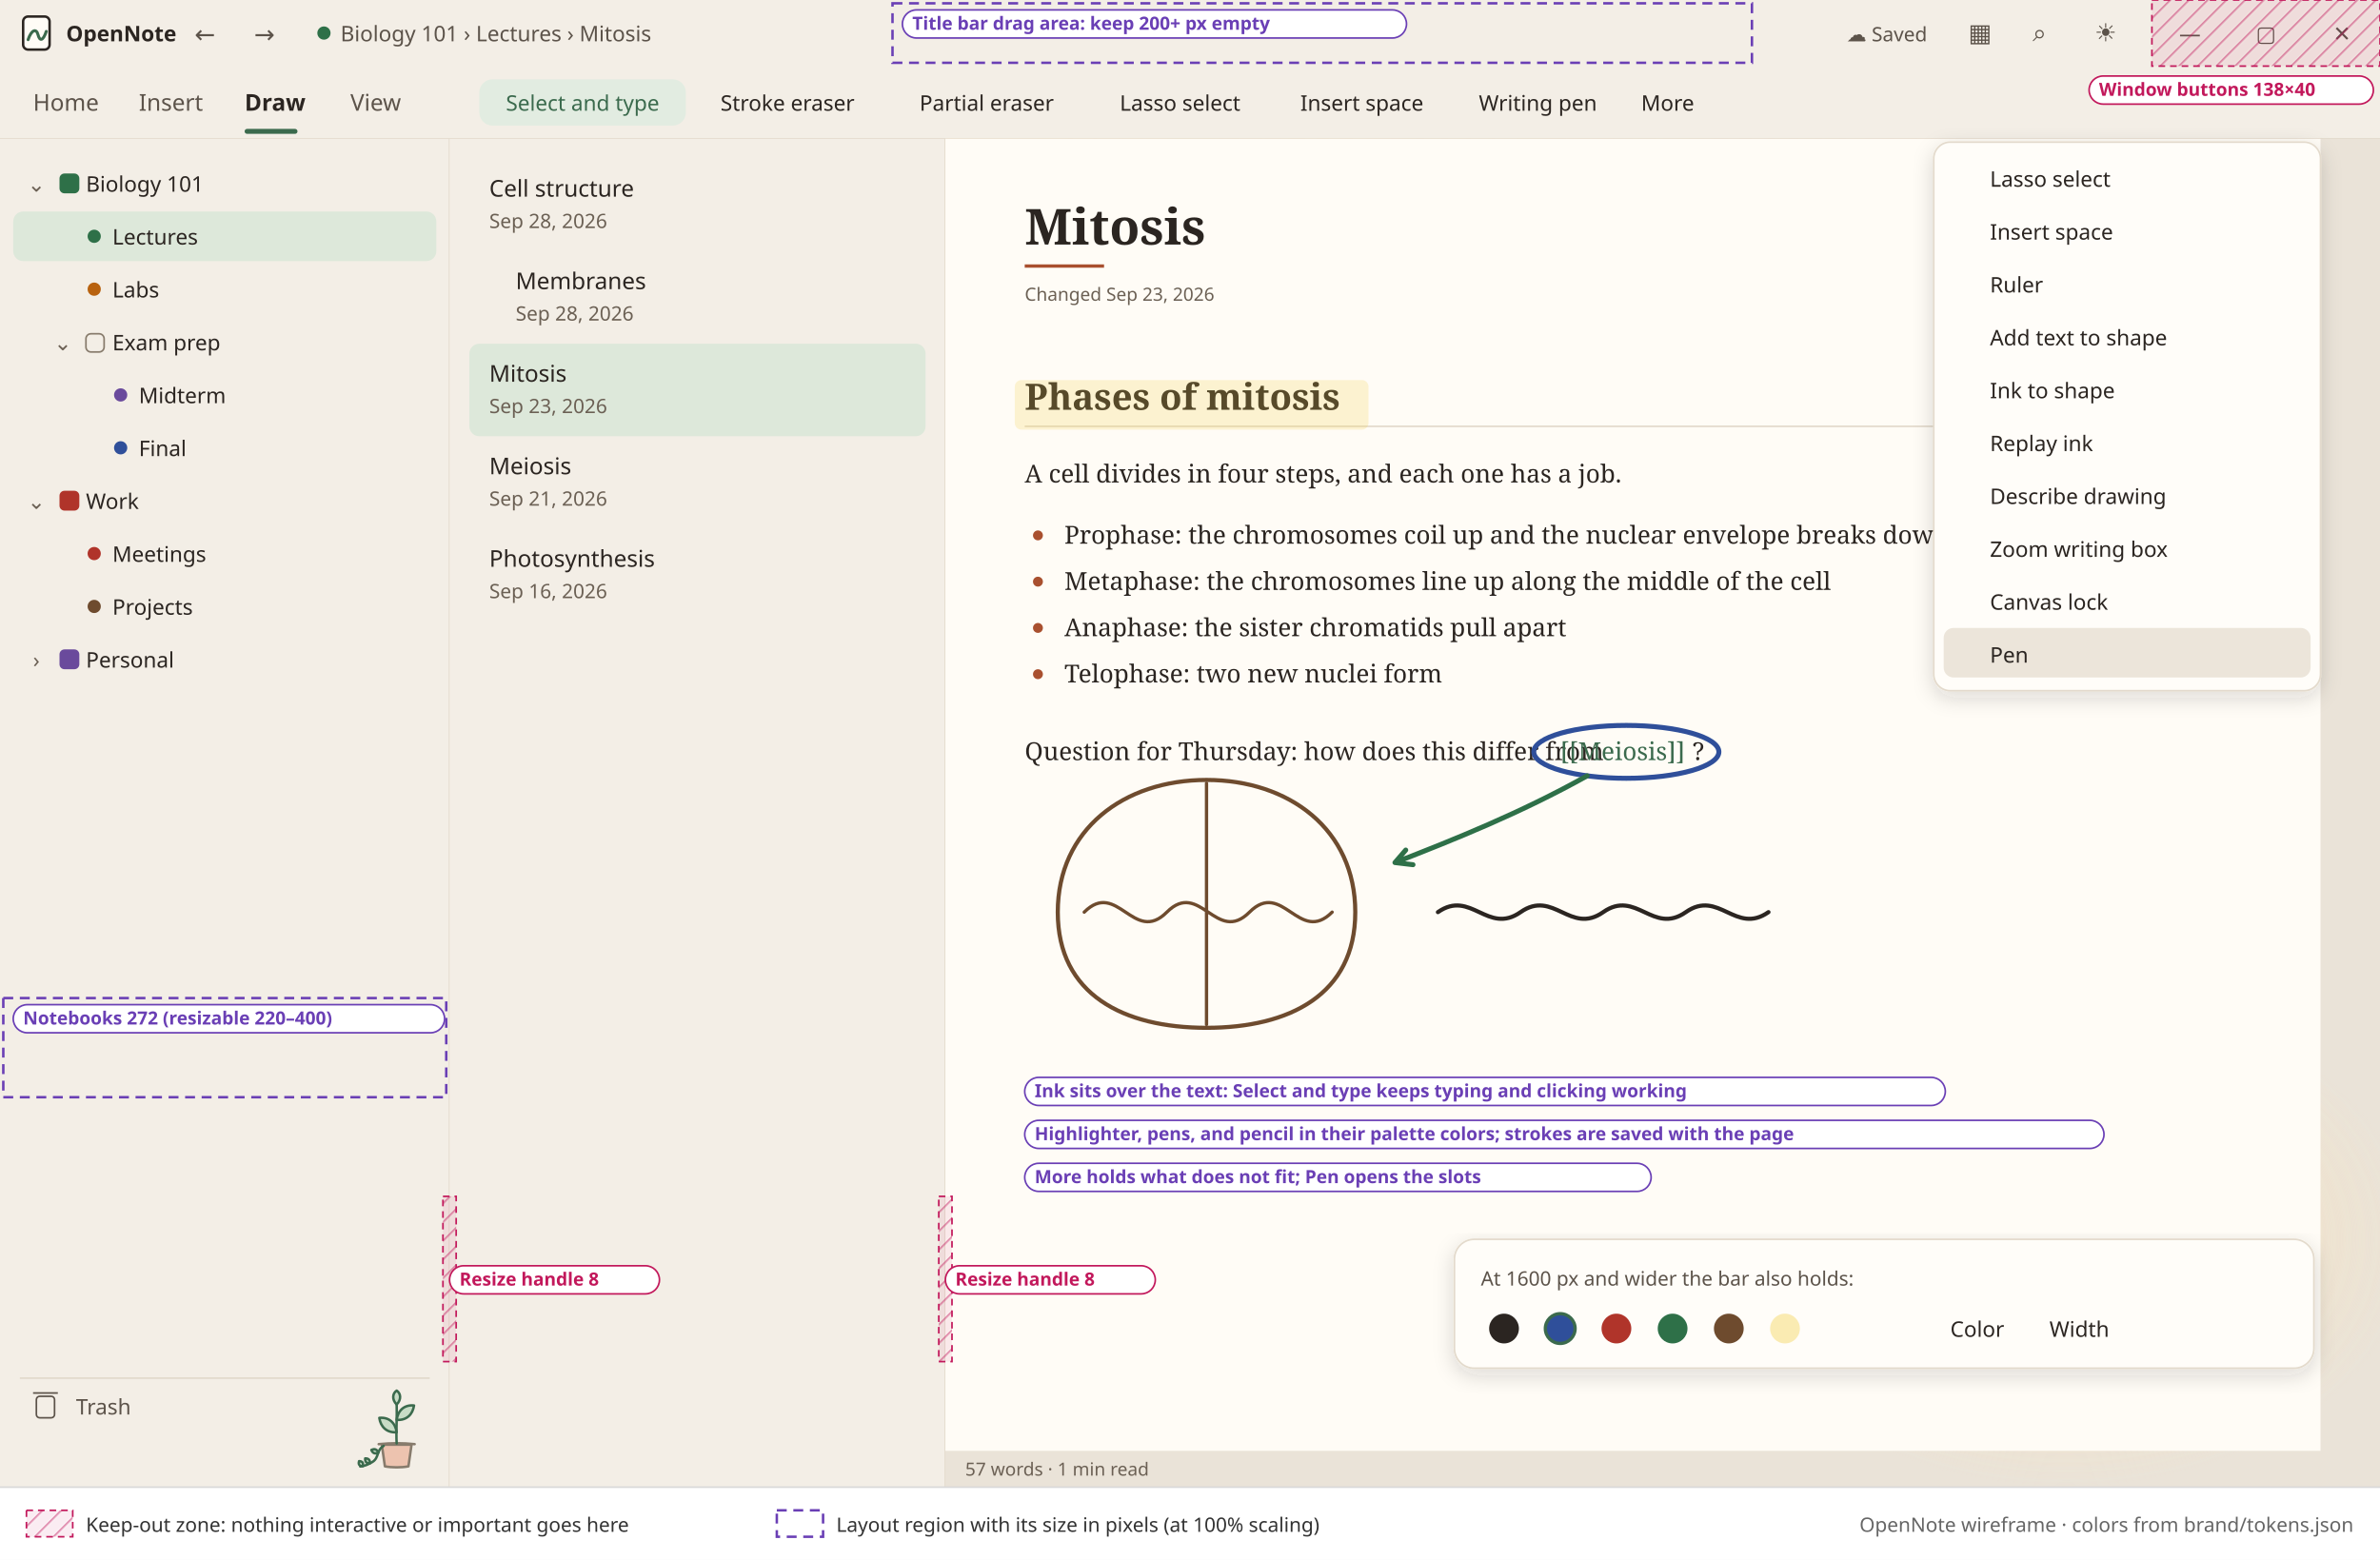
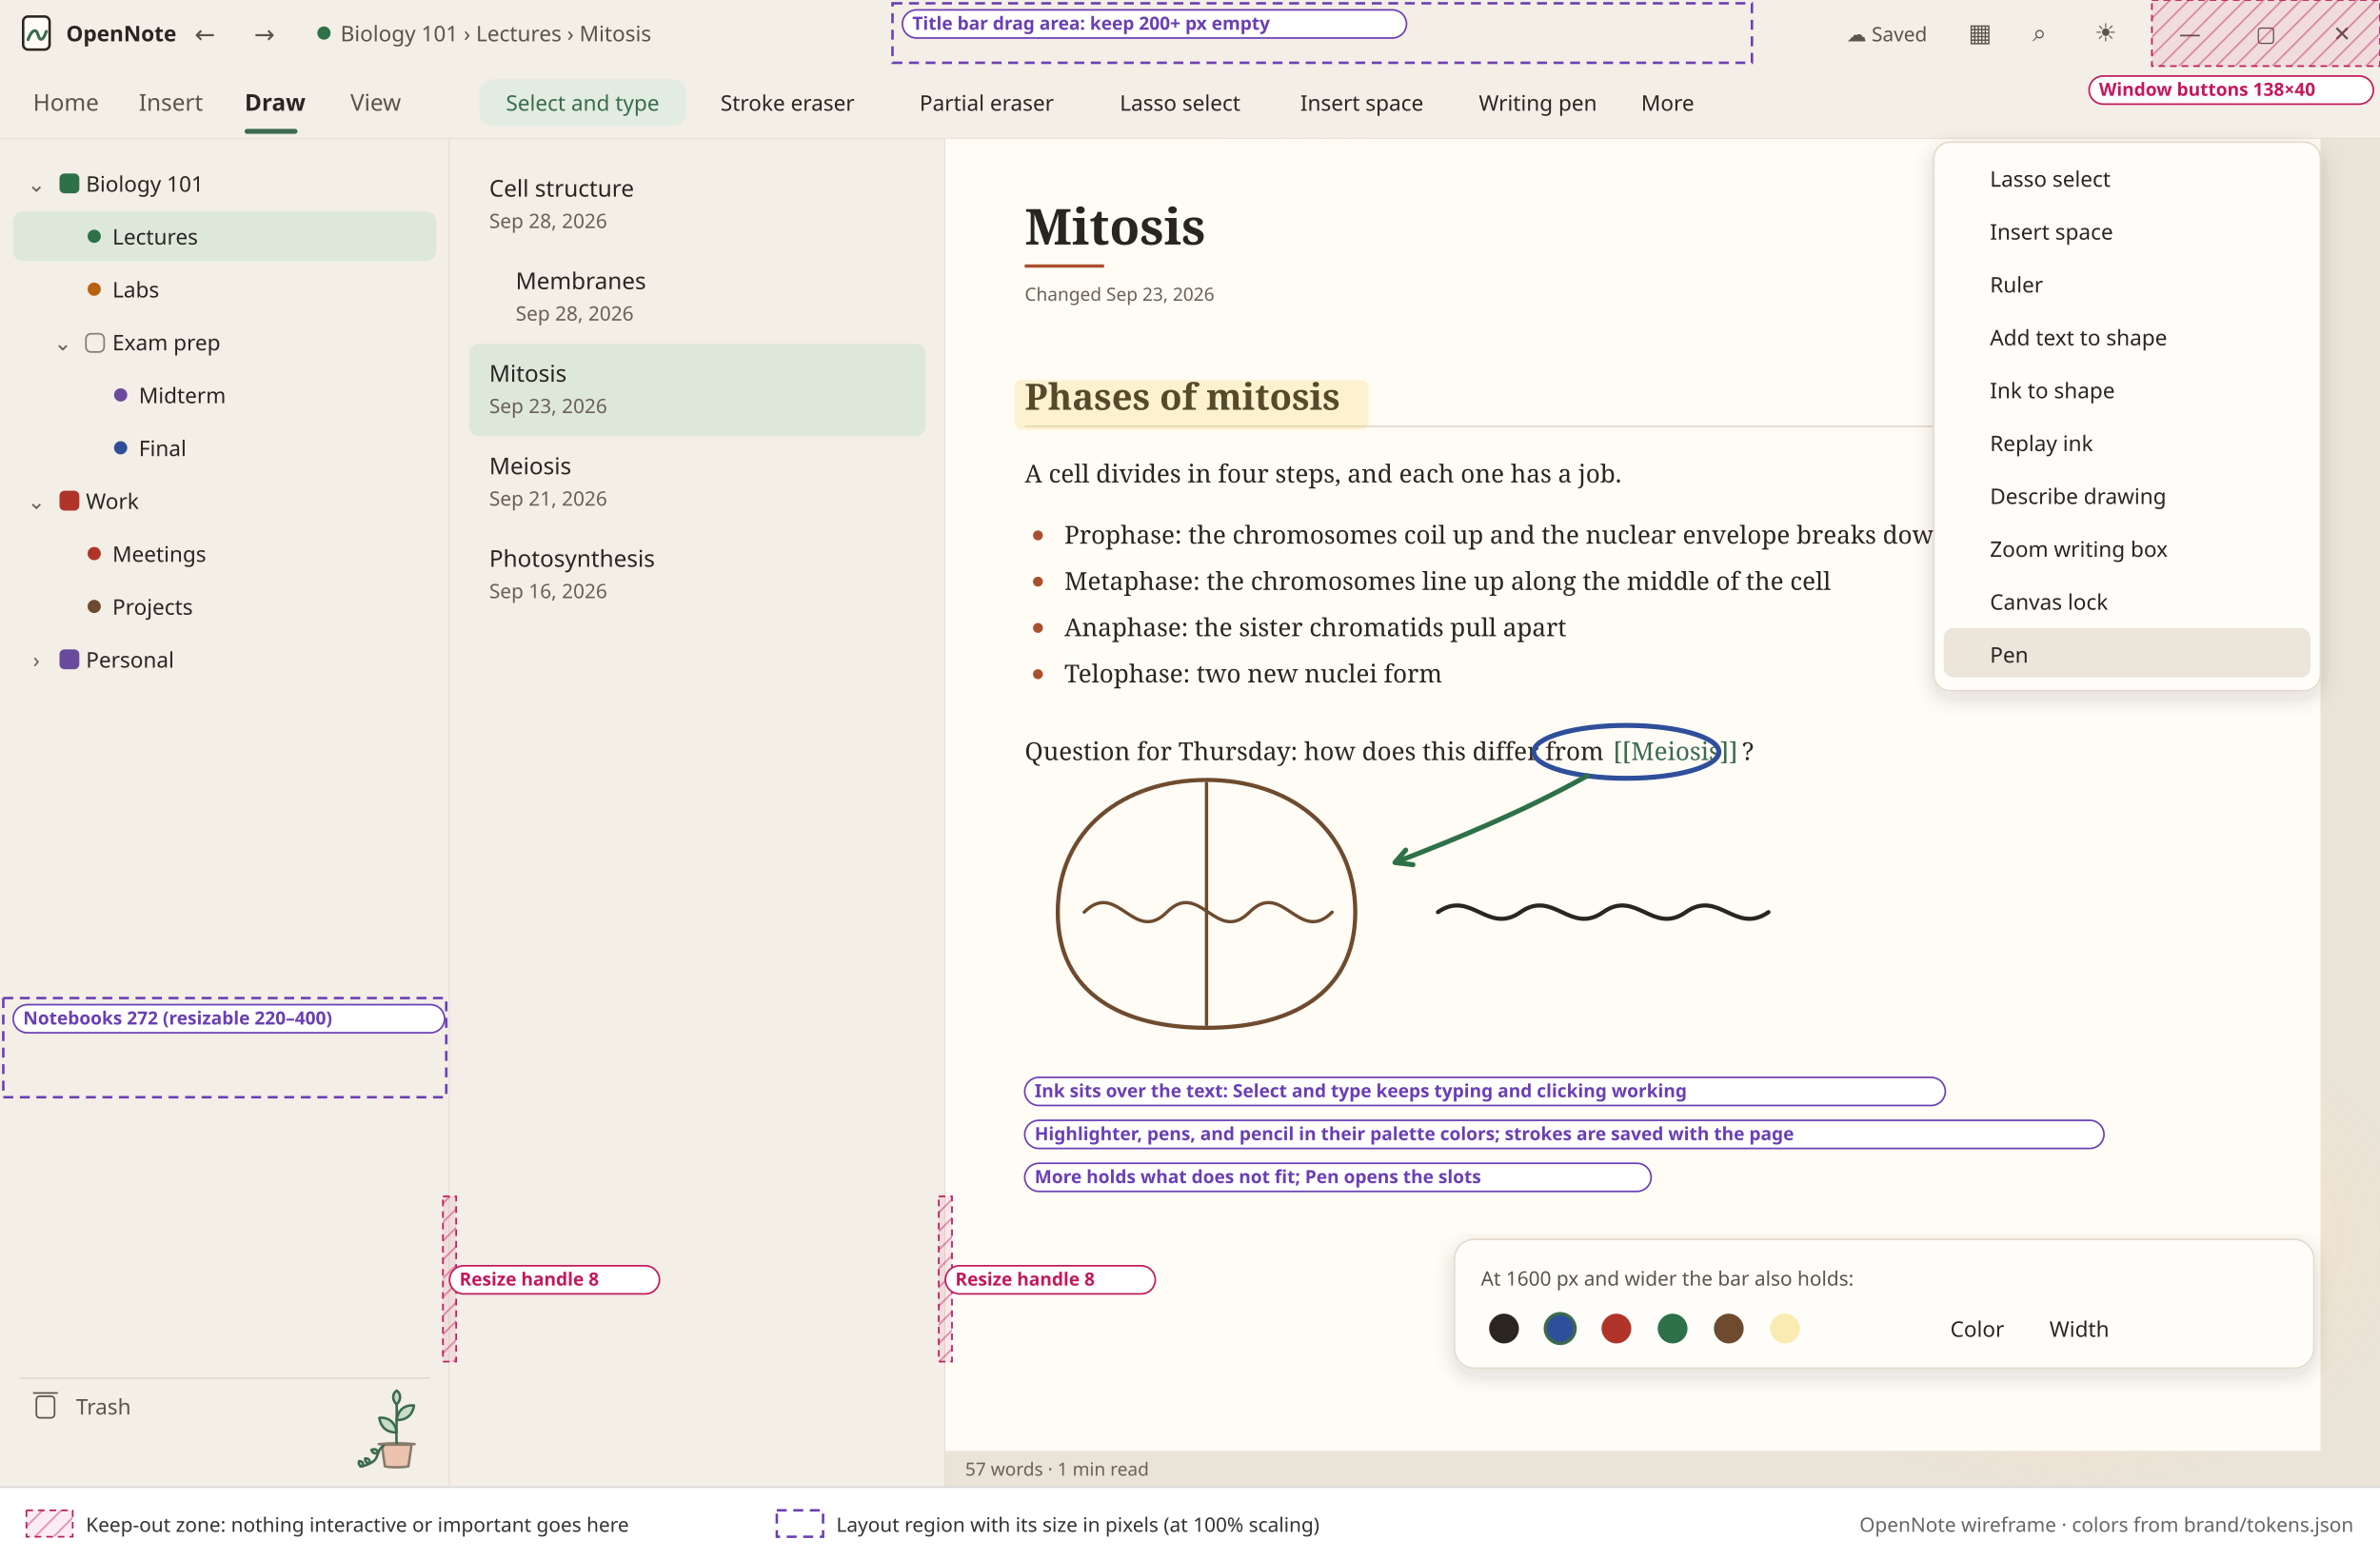
<svg xmlns="http://www.w3.org/2000/svg" viewBox="0 0 1440 944" width="1440" height="944" role="img">
  <defs>
    <pattern id="hatch" width="8" height="8" patternUnits="userSpaceOnUse" patternTransform="rotate(45)">
      <rect width="8" height="8" fill="#C2185B" fill-opacity="0.08" />
      <line x1="0" y1="0" x2="0" y2="8" stroke="#C2185B" stroke-opacity="0.45" stroke-width="2" />
    </pattern>
    <filter id="shadow" x="-10%" y="-10%" width="120%" height="130%">
      <feDropShadow dx="0" dy="4" stdDeviation="6" flood-color="#2B2521" flood-opacity="0.16" />
    </filter>
  </defs>
  <rect x="0" y="0" width="1440" height="900" rx="0" fill="#F3EEE6" />
  <rect x="0" y="0" width="1440" height="40" rx="0" fill="#F3EEE6" />
  <rect x="14" y="10" width="16" height="20" rx="3" fill="#FFFCF6" stroke="#2B2521" stroke-width="1.5" />
  <path d="M17 24c2-6 5-7 6-3s3 4 5-2" fill="none" stroke-linecap="round" stroke-linejoin="round" stroke="#3B6A4D" stroke-width="1.8" />
  <text x="40" y="25" font-size="13" font-weight="600" fill="#2B2521" text-anchor="start" font-family="'Atkinson Hyperlegible Next', 'Segoe UI', system-ui, sans-serif">OpenNote</text>
  <text x="124" y="26" font-size="15" font-weight="400" fill="#5C534A" text-anchor="middle" font-family="'Atkinson Hyperlegible Next', 'Segoe UI', system-ui, sans-serif">←</text>
  <text x="160" y="26" font-size="15" font-weight="400" fill="#5C534A" text-anchor="middle" font-family="'Atkinson Hyperlegible Next', 'Segoe UI', system-ui, sans-serif">→</text>
  <circle cx="196" cy="20" r="4" fill="#2E7048" />
  <text x="206" y="25" font-size="13" font-weight="400" fill="#5C534A" text-anchor="start" font-family="'Atkinson Hyperlegible Next', 'Segoe UI', system-ui, sans-serif">Biology 101 › Lectures › Mitosis</text>
  <text x="1166" y="25" font-size="12" font-weight="400" fill="#5C534A" text-anchor="end" font-family="'Atkinson Hyperlegible Next', 'Segoe UI', system-ui, sans-serif">☁ Saved</text>
  <text x="1198" y="25" font-size="15" font-weight="400" fill="#5C534A" text-anchor="middle" font-family="'Atkinson Hyperlegible Next', 'Segoe UI', system-ui, sans-serif">▦</text>
  <text x="1234" y="25" font-size="15" font-weight="400" fill="#5C534A" text-anchor="middle" font-family="'Atkinson Hyperlegible Next', 'Segoe UI', system-ui, sans-serif">⌕</text>
  <text x="1274" y="25" font-size="15" font-weight="400" fill="#5C534A" text-anchor="middle" font-family="'Atkinson Hyperlegible Next', 'Segoe UI', system-ui, sans-serif">☀</text>
  <text x="1325" y="25" font-size="13" font-weight="400" fill="#5C534A" text-anchor="middle" font-family="'Atkinson Hyperlegible Next', 'Segoe UI', system-ui, sans-serif">—</text>
  <text x="1371" y="25" font-size="13" font-weight="400" fill="#5C534A" text-anchor="middle" font-family="'Atkinson Hyperlegible Next', 'Segoe UI', system-ui, sans-serif">▢</text>
  <text x="1417" y="25" font-size="13" font-weight="400" fill="#5C534A" text-anchor="middle" font-family="'Atkinson Hyperlegible Next', 'Segoe UI', system-ui, sans-serif">✕</text>
  <rect x="0" y="40" width="1440" height="44" rx="0" fill="#F3EEE6" />
  <line x1="0" y1="84" x2="1440" y2="84" stroke="#E3DACC" />
  <text x="20" y="67" font-size="14" font-weight="400" fill="#5C534A" text-anchor="start" font-family="'Atkinson Hyperlegible Next', 'Segoe UI', system-ui, sans-serif">Home</text>
  <text x="84" y="67" font-size="14" font-weight="400" fill="#5C534A" text-anchor="start" font-family="'Atkinson Hyperlegible Next', 'Segoe UI', system-ui, sans-serif">Insert</text>
  <text x="148" y="67" font-size="14" font-weight="600" fill="#2B2521" text-anchor="start" font-family="'Atkinson Hyperlegible Next', 'Segoe UI', system-ui, sans-serif">Draw</text>
  <rect x="148" y="78" width="32" height="3" rx="1.5" fill="#3B6A4D" />
  <text x="212" y="67" font-size="14" font-weight="400" fill="#5C534A" text-anchor="start" font-family="'Atkinson Hyperlegible Next', 'Segoe UI', system-ui, sans-serif">View</text>
  <g data-fit="6" data-center="both">
    <rect x="290" y="48" width="125" height="28" rx="8" fill="#E2ECE1" />
    <text x="352.5" y="67" font-size="13" font-weight="400" fill="#3B6A4D" text-anchor="middle" font-family="'Atkinson Hyperlegible Next', 'Segoe UI', system-ui, sans-serif">Select and type</text>
  </g>
  <g data-fit="6" data-center="both">
    <rect x="421" y="48" width="111" height="28" rx="8" fill="none" />
    <text x="476.5" y="67" font-size="13" font-weight="400" fill="#2B2521" text-anchor="middle" font-family="'Atkinson Hyperlegible Next', 'Segoe UI', system-ui, sans-serif">Stroke eraser</text>
  </g>
  <g data-fit="6" data-center="both">
    <rect x="538" y="48" width="118" height="28" rx="8" fill="none" />
    <text x="597" y="67" font-size="13" font-weight="400" fill="#2B2521" text-anchor="middle" font-family="'Atkinson Hyperlegible Next', 'Segoe UI', system-ui, sans-serif">Partial eraser</text>
  </g>
  <g data-fit="6" data-center="both">
    <rect x="662" y="48" width="104" height="28" rx="8" fill="none" />
    <text x="714" y="67" font-size="13" font-weight="400" fill="#2B2521" text-anchor="middle" font-family="'Atkinson Hyperlegible Next', 'Segoe UI', system-ui, sans-serif">Lasso select</text>
  </g>
  <g data-fit="6" data-center="both">
    <rect x="772" y="48" width="104" height="28" rx="8" fill="none" />
    <text x="824" y="67" font-size="13" font-weight="400" fill="#2B2521" text-anchor="middle" font-family="'Atkinson Hyperlegible Next', 'Segoe UI', system-ui, sans-serif">Insert space</text>
  </g>
  <g data-fit="6" data-center="both">
    <rect x="882" y="48" width="97" height="28" rx="8" fill="none" />
    <text x="930.5" y="67" font-size="13" font-weight="400" fill="#2B2521" text-anchor="middle" font-family="'Atkinson Hyperlegible Next', 'Segoe UI', system-ui, sans-serif">Writing pen</text>
  </g>
  <g data-fit="6" data-center="both">
    <rect x="985" y="48" width="48" height="28" rx="8" fill="none" />
    <text x="1009" y="67" font-size="13" font-weight="400" fill="#2B2521" text-anchor="middle" font-family="'Atkinson Hyperlegible Next', 'Segoe UI', system-ui, sans-serif">More</text>
  </g>
  <rect x="0" y="84" width="272" height="816" rx="0" fill="#F3EEE6" />
  <line x1="272" y1="84" x2="272" y2="900" stroke="#E3DACC" />
  <text x="22" y="116" font-size="13" font-weight="400" fill="#6B6054" text-anchor="middle" font-family="'Atkinson Hyperlegible Next', 'Segoe UI', system-ui, sans-serif">⌄</text>
  <rect x="36" y="105" width="12" height="12" rx="3" fill="#2E7048" />
  <text x="52" y="116" font-size="13" font-weight="400" fill="#2B2521" text-anchor="start" font-family="'Atkinson Hyperlegible Next', 'Segoe UI', system-ui, sans-serif">Biology 101</text>
  <rect x="8" y="128" width="256" height="30" rx="6" fill="#DDE8DA" />
  <circle cx="57" cy="143" r="4" fill="#2E7048" />
  <text x="68" y="148" font-size="13" font-weight="400" fill="#2B2521" text-anchor="start" font-family="'Atkinson Hyperlegible Next', 'Segoe UI', system-ui, sans-serif">Lectures</text>
  <circle cx="57" cy="175" r="4" fill="#B8620F" />
  <text x="68" y="180" font-size="13" font-weight="400" fill="#2B2521" text-anchor="start" font-family="'Atkinson Hyperlegible Next', 'Segoe UI', system-ui, sans-serif">Labs</text>
  <text x="38" y="212" font-size="13" font-weight="400" fill="#6B6054" text-anchor="middle" font-family="'Atkinson Hyperlegible Next', 'Segoe UI', system-ui, sans-serif">⌄</text>
  <rect x="52" y="202" width="11" height="11" rx="3" fill="none" stroke="#877B6C" stroke-width="1" />
  <text x="68" y="212" font-size="13" font-weight="400" fill="#2B2521" text-anchor="start" font-family="'Atkinson Hyperlegible Next', 'Segoe UI', system-ui, sans-serif">Exam prep</text>
  <circle cx="73" cy="239" r="4" fill="#6A4A9C" />
  <text x="84" y="244" font-size="13" font-weight="400" fill="#2B2521" text-anchor="start" font-family="'Atkinson Hyperlegible Next', 'Segoe UI', system-ui, sans-serif">Midterm</text>
  <circle cx="73" cy="271" r="4" fill="#2F4F9A" />
  <text x="84" y="276" font-size="13" font-weight="400" fill="#2B2521" text-anchor="start" font-family="'Atkinson Hyperlegible Next', 'Segoe UI', system-ui, sans-serif">Final</text>
  <text x="22" y="308" font-size="13" font-weight="400" fill="#6B6054" text-anchor="middle" font-family="'Atkinson Hyperlegible Next', 'Segoe UI', system-ui, sans-serif">⌄</text>
  <rect x="36" y="297" width="12" height="12" rx="3" fill="#B0342A" />
  <text x="52" y="308" font-size="13" font-weight="400" fill="#2B2521" text-anchor="start" font-family="'Atkinson Hyperlegible Next', 'Segoe UI', system-ui, sans-serif">Work</text>
  <circle cx="57" cy="335" r="4" fill="#B0342A" />
  <text x="68" y="340" font-size="13" font-weight="400" fill="#2B2521" text-anchor="start" font-family="'Atkinson Hyperlegible Next', 'Segoe UI', system-ui, sans-serif">Meetings</text>
  <circle cx="57" cy="367" r="4" fill="#6E4B2E" />
  <text x="68" y="372" font-size="13" font-weight="400" fill="#2B2521" text-anchor="start" font-family="'Atkinson Hyperlegible Next', 'Segoe UI', system-ui, sans-serif">Projects</text>
  <text x="22" y="404" font-size="13" font-weight="400" fill="#6B6054" text-anchor="middle" font-family="'Atkinson Hyperlegible Next', 'Segoe UI', system-ui, sans-serif">›</text>
  <rect x="36" y="393" width="12" height="12" rx="3" fill="#6A4A9C" />
  <text x="52" y="404" font-size="13" font-weight="400" fill="#2B2521" text-anchor="start" font-family="'Atkinson Hyperlegible Next', 'Segoe UI', system-ui, sans-serif">Personal</text>
  <line x1="12" y1="834" x2="260" y2="834" stroke="#E3DACC" />
  <rect x="22" y="845" width="11" height="13" rx="2" fill="none" stroke="#5C534A" stroke-width="1" />
  <line x1="20" y1="843" x2="35" y2="843" stroke="#5C534A" />
  <text x="46" y="856" font-size="13" font-weight="400" fill="#5C534A" text-anchor="start" font-family="'Atkinson Hyperlegible Next', 'Segoe UI', system-ui, sans-serif">Trash</text>
  <g data-part="plant-pot" fill="none" stroke="#877B6C" stroke-linecap="round" stroke-linejoin="round">
    <g data-part="plant" transform="translate(216 840.5063) scale(0.75)" stroke-width="2">
      <path d="M20 45H44L41.5 62.5C36 63.6 28 63.6 22.5 62.5Z" fill="#EDC3AF" data-part="pot" />
      <path d="M17.5 44.6C28 43.6 37 43.6 46.5 44.6" />
      <path d="M32 44C31.4 34 32.4 23 32 12" stroke="#3B6A4D" />
      <path d="M21.5 46C15.5 49.5 18 55.6 12.4 59 9 61 6 62.4 2.6 62.6" stroke="#3B6A4D" />
      <path d="M32 35C24 35.6 19 30.6 18 23.4 26 22.6 31 27.6 32 35Z" fill="#C8DCC6" stroke="#3B6A4D" />
      <path d="M32 25C40 25.6 45 20.6 46 13.4 38 12.6 33 17.6 32 25Z" fill="#C8DCC6" stroke="#3B6A4D" />
      <path d="M32 12.6C28 8.6 28.6 3.6 32 1.4 35.4 3.6 36 8.6 32 12.6Z" fill="#C8DCC6" stroke="#3B6A4D" />
      <path d="M17.2 51.4Q15.5 47.4 11.6 49.3Q13.3 53.4 17.2 51.4Z" fill="#C8DCC6" stroke="#3B6A4D" />
      <path d="M10.4 60.1Q10.7 56 6.6 56.1Q6.3 60.2 10.4 60.1Z" fill="#C8DCC6" stroke="#3B6A4D" />
      <path d="M4.6 62.4Q5.8 58.5 1.7 58.3Q0.5 62.2 4.6 62.4Z" fill="#C8DCC6" stroke="#3B6A4D" />
    </g>
  </g>
  <rect x="272" y="84" width="300" height="816" rx="0" fill="#F3EEE6" />
  <line x1="572" y1="84" x2="572" y2="900" stroke="#E3DACC" />
  <text x="296" y="119" font-size="14" font-weight="500" fill="#2B2521" text-anchor="start" font-family="'Atkinson Hyperlegible Next', 'Segoe UI', system-ui, sans-serif">Cell structure</text>
  <text x="296" y="138" font-size="12" font-weight="400" fill="#6B6054" text-anchor="start" font-family="'Atkinson Hyperlegible Next', 'Segoe UI', system-ui, sans-serif">Sep 28, 2026</text>
  <text x="312" y="175" font-size="14" font-weight="500" fill="#2B2521" text-anchor="start" font-family="'Atkinson Hyperlegible Next', 'Segoe UI', system-ui, sans-serif">Membranes</text>
  <text x="312" y="194" font-size="12" font-weight="400" fill="#6B6054" text-anchor="start" font-family="'Atkinson Hyperlegible Next', 'Segoe UI', system-ui, sans-serif">Sep 28, 2026</text>
  <rect x="284" y="208" width="276" height="56" rx="6" fill="#DDE8DA" />
  <text x="296" y="231" font-size="14" font-weight="500" fill="#2B2521" text-anchor="start" font-family="'Atkinson Hyperlegible Next', 'Segoe UI', system-ui, sans-serif">Mitosis</text>
  <text x="296" y="250" font-size="12" font-weight="400" fill="#6B6054" text-anchor="start" font-family="'Atkinson Hyperlegible Next', 'Segoe UI', system-ui, sans-serif">Sep 23, 2026</text>
  <text x="296" y="287" font-size="14" font-weight="500" fill="#2B2521" text-anchor="start" font-family="'Atkinson Hyperlegible Next', 'Segoe UI', system-ui, sans-serif">Meiosis</text>
  <text x="296" y="306" font-size="12" font-weight="400" fill="#6B6054" text-anchor="start" font-family="'Atkinson Hyperlegible Next', 'Segoe UI', system-ui, sans-serif">Sep 21, 2026</text>
  <text x="296" y="343" font-size="14" font-weight="500" fill="#2B2521" text-anchor="start" font-family="'Atkinson Hyperlegible Next', 'Segoe UI', system-ui, sans-serif">Photosynthesis</text>
  <text x="296" y="362" font-size="12" font-weight="400" fill="#6B6054" text-anchor="start" font-family="'Atkinson Hyperlegible Next', 'Segoe UI', system-ui, sans-serif">Sep 16, 2026</text>
  <defs>
    <radialGradient id="ambient15" cx="0" cy="0" r="1" gradientUnits="userSpaceOnUse" gradientTransform="translate(572 84) scale(608 653)">
      <stop offset="0" stop-color="#FFF0D4" />
      <stop offset="1" stop-color="#FFF0D4" stop-opacity="0" />
    </radialGradient>
    <radialGradient id="ambient15p">
      <stop offset="0" stop-color="#FCE4B8" />
      <stop offset="1" stop-color="#FCE4B8" stop-opacity="0" />
    </radialGradient>
  </defs>
  <rect x="572" y="84" width="868" height="816" rx="0" fill="#EAE3D8" />
  <rect x="572" y="84" width="868" height="816" fill="url(#ambient15)" />
  <ellipse cx="1250" cy="750" rx="210" ry="150" fill="url(#ambient15p)" opacity="0.9" />
  <rect x="572" y="84" width="832" height="794" rx="0" fill="#FFFCF6" />
  <text x="584" y="893" font-size="11" font-weight="400" fill="#6B6054" text-anchor="start" font-family="'Atkinson Hyperlegible Next', 'Segoe UI', system-ui, sans-serif">57 words · 1 min read</text>
  <rect x="1260" y="92" width="128" height="32" rx="16" fill="#FFFCF6" stroke="#877B6C" stroke-width="1" />
  <text x="1276" y="113" font-size="12" font-weight="600" fill="#2B2521" text-anchor="start" font-family="'Atkinson Hyperlegible Next', 'Segoe UI', system-ui, sans-serif">Properties</text>
  <text x="1372" y="113" font-size="12" font-weight="400" fill="#6B6054" text-anchor="end" font-family="'Atkinson Hyperlegible Next', 'Segoe UI', system-ui, sans-serif">none</text>
  <text x="620" y="148" font-size="30" font-weight="700" fill="#2B2521" text-anchor="start" font-family="Literata, Cambria, Georgia, serif">Mitosis</text>
  <rect x="620" y="160" width="48" height="2" rx="0" fill="#A9502F" />
  <text x="620" y="182" font-size="11" font-weight="400" fill="#6B6054" text-anchor="start" font-family="'Atkinson Hyperlegible Next', 'Segoe UI', system-ui, sans-serif">Changed Sep 23, 2026</text>
  <text x="620" y="248" font-size="22" font-weight="700" fill="#2B2521" text-anchor="start" font-family="Literata, Cambria, Georgia, serif">Phases of mitosis</text>
  <line x1="620" y1="258" x2="1280" y2="258" stroke="#E3DACC" />
  <text x="620" y="292" font-size="15" font-weight="400" fill="#2B2521" text-anchor="start" font-family="Literata, Cambria, Georgia, serif">A cell divides in four steps, and each one has a job.</text>
  <circle cx="628" cy="324" r="3" fill="#A9502F" />
  <text x="644" y="329" font-size="15" font-weight="400" fill="#2B2521" text-anchor="start" font-family="Literata, Cambria, Georgia, serif">Prophase: the chromosomes coil up and the nuclear envelope breaks down</text>
  <circle cx="628" cy="352" r="3" fill="#A9502F" />
  <text x="644" y="357" font-size="15" font-weight="400" fill="#2B2521" text-anchor="start" font-family="Literata, Cambria, Georgia, serif">Metaphase: the chromosomes line up along the middle of the cell</text>
  <circle cx="628" cy="380" r="3" fill="#A9502F" />
  <text x="644" y="385" font-size="15" font-weight="400" fill="#2B2521" text-anchor="start" font-family="Literata, Cambria, Georgia, serif">Anaphase: the sister chromatids pull apart</text>
  <circle cx="628" cy="408" r="3" fill="#A9502F" />
  <text x="644" y="413" font-size="15" font-weight="400" fill="#2B2521" text-anchor="start" font-family="Literata, Cambria, Georgia, serif">Telophase: two new nuclei form</text>
  <text x="620" y="460" font-size="15" font-weight="400" fill="#2B2521" text-anchor="start" font-family="Literata, Cambria, Georgia, serif">Question for Thursday: how does this differ from</text>
-   <text x="944" y="460" font-size="15" font-weight="400" fill="#3B6A4D" text-anchor="start" font-family="Literata, Cambria, Georgia, serif">[[Meiosis]]</text>
-   <text x="1024" y="460" font-size="15" font-weight="400" fill="#2B2521" text-anchor="start" font-family="Literata, Cambria, Georgia, serif">?</text>
+   <text x="976" y="460" font-size="15" font-weight="400" fill="#3B6A4D" text-anchor="start" font-family="Literata, Cambria, Georgia, serif">[[Meiosis]]</text>
+   <text x="1054" y="460" font-size="15" font-weight="400" fill="#2B2521" text-anchor="start" font-family="Literata, Cambria, Georgia, serif">?</text>
  <rect x="614" y="230" width="214" height="30" rx="4" fill="#F2CF4A66" fill-opacity="0.55" />
  <path data-part="circled" d="M928 455a56 16 0 1 0 112 0a56 16 0 1 0-112 0" fill="none" stroke-linecap="round" stroke-linejoin="round" stroke="#2F4F9A" stroke-width="3" />
  <path data-part="arrow" d="M960.33 469.5C920 492 880 508 844 522M844 522L854.92 523.29M844 522L850.53 514.42" fill="none" stroke-linecap="round" stroke-linejoin="round" stroke="#2E7048" stroke-width="3" />
  <path d="M640 552c0-50 40-80 90-80s90 30 90 80-40 70-90 70-90-20-90-70z" fill="none" stroke-linecap="round" stroke-linejoin="round" stroke="#6E4B2E" stroke-width="2.5" />
  <path d="M730 474v146M656 552c20-20 30 20 50 0s30 20 50 0 30 20 50 0" fill="none" stroke-linecap="round" stroke-linejoin="round" stroke="#6E4B2E" stroke-width="2" />
  <path d="M870 552c20-14 30 14 50 0s30 14 50 0 30 14 50 0 30 14 50 0" fill="none" stroke-linecap="round" stroke-linejoin="round" stroke="#2B2521" stroke-width="2.5" />
  <rect x="1170" y="86" width="234" height="332" rx="10" fill="#FFFDF9" stroke="#E3DACC" stroke-width="1" filter="url(#shadow)" />
  <text x="1204" y="113" font-size="13" font-weight="400" fill="#2B2521" text-anchor="start" font-family="'Atkinson Hyperlegible Next', 'Segoe UI', system-ui, sans-serif">Lasso select</text>
  <text x="1204" y="145" font-size="13" font-weight="400" fill="#2B2521" text-anchor="start" font-family="'Atkinson Hyperlegible Next', 'Segoe UI', system-ui, sans-serif">Insert space</text>
  <text x="1204" y="177" font-size="13" font-weight="400" fill="#2B2521" text-anchor="start" font-family="'Atkinson Hyperlegible Next', 'Segoe UI', system-ui, sans-serif">Ruler</text>
  <text x="1204" y="209" font-size="13" font-weight="400" fill="#2B2521" text-anchor="start" font-family="'Atkinson Hyperlegible Next', 'Segoe UI', system-ui, sans-serif">Add text to shape</text>
  <text x="1204" y="241" font-size="13" font-weight="400" fill="#2B2521" text-anchor="start" font-family="'Atkinson Hyperlegible Next', 'Segoe UI', system-ui, sans-serif">Ink to shape</text>
  <text x="1204" y="273" font-size="13" font-weight="400" fill="#2B2521" text-anchor="start" font-family="'Atkinson Hyperlegible Next', 'Segoe UI', system-ui, sans-serif">Replay ink</text>
  <text x="1204" y="305" font-size="13" font-weight="400" fill="#2B2521" text-anchor="start" font-family="'Atkinson Hyperlegible Next', 'Segoe UI', system-ui, sans-serif">Describe drawing</text>
  <text x="1204" y="337" font-size="13" font-weight="400" fill="#2B2521" text-anchor="start" font-family="'Atkinson Hyperlegible Next', 'Segoe UI', system-ui, sans-serif">Zoom writing box</text>
  <text x="1204" y="369" font-size="13" font-weight="400" fill="#2B2521" text-anchor="start" font-family="'Atkinson Hyperlegible Next', 'Segoe UI', system-ui, sans-serif">Canvas lock</text>
  <rect x="1176" y="380" width="222" height="30" rx="6" fill="#ECE5DA" />
  <text x="1204" y="401" font-size="13" font-weight="400" fill="#2B2521" text-anchor="start" font-family="'Atkinson Hyperlegible Next', 'Segoe UI', system-ui, sans-serif">Pen</text>
  <rect x="880" y="750" width="520" height="78" rx="12" fill="#FFFDF9" stroke="#E3DACC" stroke-width="1" filter="url(#shadow)" />
  <text x="896" y="778" font-size="12" font-weight="400" fill="#5C534A" text-anchor="start" font-family="'Atkinson Hyperlegible Next', 'Segoe UI', system-ui, sans-serif">At 1600 px and wider the bar also holds:</text>
  <circle cx="910" cy="804" r="9" fill="#2B2521" />
  <circle cx="944" cy="804" r="9" fill="#2F4F9A" stroke="#3B6A4D" stroke-width="2" />
  <circle cx="978" cy="804" r="9" fill="#B0342A" />
  <circle cx="1012" cy="804" r="9" fill="#2E7048" />
  <circle cx="1046" cy="804" r="9" fill="#6E4B2E" />
  <circle cx="1080" cy="804" r="9" fill="#F2CF4A66" />
  <text x="1180" y="809" font-size="13" font-weight="400" fill="#2B2521" text-anchor="start" font-family="'Atkinson Hyperlegible Next', 'Segoe UI', system-ui, sans-serif">Color</text>
  <text x="1240" y="809" font-size="13" font-weight="400" fill="#2B2521" text-anchor="start" font-family="'Atkinson Hyperlegible Next', 'Segoe UI', system-ui, sans-serif">Width</text>
  <g pointer-events="none">
    <rect x="1302" y="0" width="138" height="40" rx="0" fill="url(#hatch)" stroke="#C2185B" stroke-width="1" stroke-dasharray="4 3" />
  </g>
  <g data-fit="4" pointer-events="none">
    <rect x="1264" y="46" width="172" height="17" rx="8.5" fill="#FFFFFF" stroke="#C2185B" stroke-width="1" />
    <text x="1270" y="58" font-size="11" font-weight="600" fill="#C2185B" text-anchor="start" font-family="'Atkinson Hyperlegible Next', 'Segoe UI', system-ui, sans-serif">Window buttons 138×40</text>
  </g>
  <g pointer-events="none">
    <rect x="540" y="2" width="520" height="36" rx="0" fill="none" stroke="#6A3FB5" stroke-width="1.5" stroke-dasharray="6 4" />
  </g>
  <g data-fit="4" pointer-events="none">
    <rect x="546" y="6" width="305" height="17" rx="8.5" fill="#FFFFFF" stroke="#6A3FB5" stroke-width="1" />
    <text x="552" y="18" font-size="11" font-weight="600" fill="#6A3FB5" text-anchor="start" font-family="'Atkinson Hyperlegible Next', 'Segoe UI', system-ui, sans-serif">Title bar drag area: keep 200+ px empty</text>
  </g>
  <g pointer-events="none">
    <rect x="2" y="604" width="268" height="60" rx="0" fill="none" stroke="#6A3FB5" stroke-width="1.5" stroke-dasharray="6 4" />
  </g>
  <g data-fit="4" pointer-events="none">
    <rect x="8" y="608" width="261" height="17" rx="8.5" fill="#FFFFFF" stroke="#6A3FB5" stroke-width="1" />
    <text x="14" y="620" font-size="11" font-weight="600" fill="#6A3FB5" text-anchor="start" font-family="'Atkinson Hyperlegible Next', 'Segoe UI', system-ui, sans-serif">Notebooks 272 (resizable 220–400)</text>
  </g>
  <g pointer-events="none">
    <rect x="268" y="724" width="8" height="100" rx="0" fill="url(#hatch)" stroke="#C2185B" stroke-width="1" stroke-dasharray="4 3" />
  </g>
  <g data-fit="4" pointer-events="none">
    <rect x="272" y="766" width="127" height="17" rx="8.5" fill="#FFFFFF" stroke="#C2185B" stroke-width="1" />
    <text x="278" y="778" font-size="11" font-weight="600" fill="#C2185B" text-anchor="start" font-family="'Atkinson Hyperlegible Next', 'Segoe UI', system-ui, sans-serif">Resize handle 8</text>
  </g>
  <g pointer-events="none">
    <rect x="568" y="724" width="8" height="100" rx="0" fill="url(#hatch)" stroke="#C2185B" stroke-width="1" stroke-dasharray="4 3" />
  </g>
  <g data-fit="4" pointer-events="none">
    <rect x="572" y="766" width="127" height="17" rx="8.5" fill="#FFFFFF" stroke="#C2185B" stroke-width="1" />
    <text x="578" y="778" font-size="11" font-weight="600" fill="#C2185B" text-anchor="start" font-family="'Atkinson Hyperlegible Next', 'Segoe UI', system-ui, sans-serif">Resize handle 8</text>
  </g>
  <g data-fit="4" pointer-events="none">
    <rect x="620" y="652" width="557" height="17" rx="8.5" fill="#FFFFFF" stroke="#6A3FB5" stroke-width="1" />
    <text x="626" y="664" font-size="11" font-weight="600" fill="#6A3FB5" text-anchor="start" font-family="'Atkinson Hyperlegible Next', 'Segoe UI', system-ui, sans-serif">Ink sits over the text: Select and type keeps typing and clicking working</text>
  </g>
  <g data-fit="4" pointer-events="none">
    <rect x="620" y="678" width="653" height="17" rx="8.5" fill="#FFFFFF" stroke="#6A3FB5" stroke-width="1" />
    <text x="626" y="690" font-size="11" font-weight="600" fill="#6A3FB5" text-anchor="start" font-family="'Atkinson Hyperlegible Next', 'Segoe UI', system-ui, sans-serif">Highlighter, pens, and pencil in their palette colors; strokes are saved with the page</text>
  </g>
  <g data-fit="4" pointer-events="none">
    <rect x="620" y="704" width="379" height="17" rx="8.5" fill="#FFFFFF" stroke="#6A3FB5" stroke-width="1" />
    <text x="626" y="716" font-size="11" font-weight="600" fill="#6A3FB5" text-anchor="start" font-family="'Atkinson Hyperlegible Next', 'Segoe UI', system-ui, sans-serif">More holds what does not fit; Pen opens the slots</text>
  </g>
  <rect x="0" y="900" width="1440" height="44" rx="0" fill="#FFFFFF" />
  <line x1="0" y1="900" x2="1440" y2="900" stroke="#D9D9D9" />
  <rect x="16" y="914" width="28" height="16" rx="0" fill="url(#hatch)" stroke="#C2185B" stroke-width="1" stroke-dasharray="4 3" />
  <text x="52" y="927" font-size="12" font-weight="400" fill="#333" text-anchor="start" font-family="'Atkinson Hyperlegible Next', 'Segoe UI', system-ui, sans-serif">Keep-out zone: nothing interactive or important goes here</text>
  <rect x="470" y="914" width="28" height="16" rx="0" fill="none" stroke="#6A3FB5" stroke-width="1.5" stroke-dasharray="6 4" />
  <text x="506" y="927" font-size="12" font-weight="400" fill="#333" text-anchor="start" font-family="'Atkinson Hyperlegible Next', 'Segoe UI', system-ui, sans-serif">Layout region with its size in pixels (at 100% scaling)</text>
  <text x="1424" y="927" font-size="12" font-weight="400" fill="#666" text-anchor="end" font-family="'Atkinson Hyperlegible Next', 'Segoe UI', system-ui, sans-serif">OpenNote wireframe · colors from brand/tokens.json</text>
</svg>
